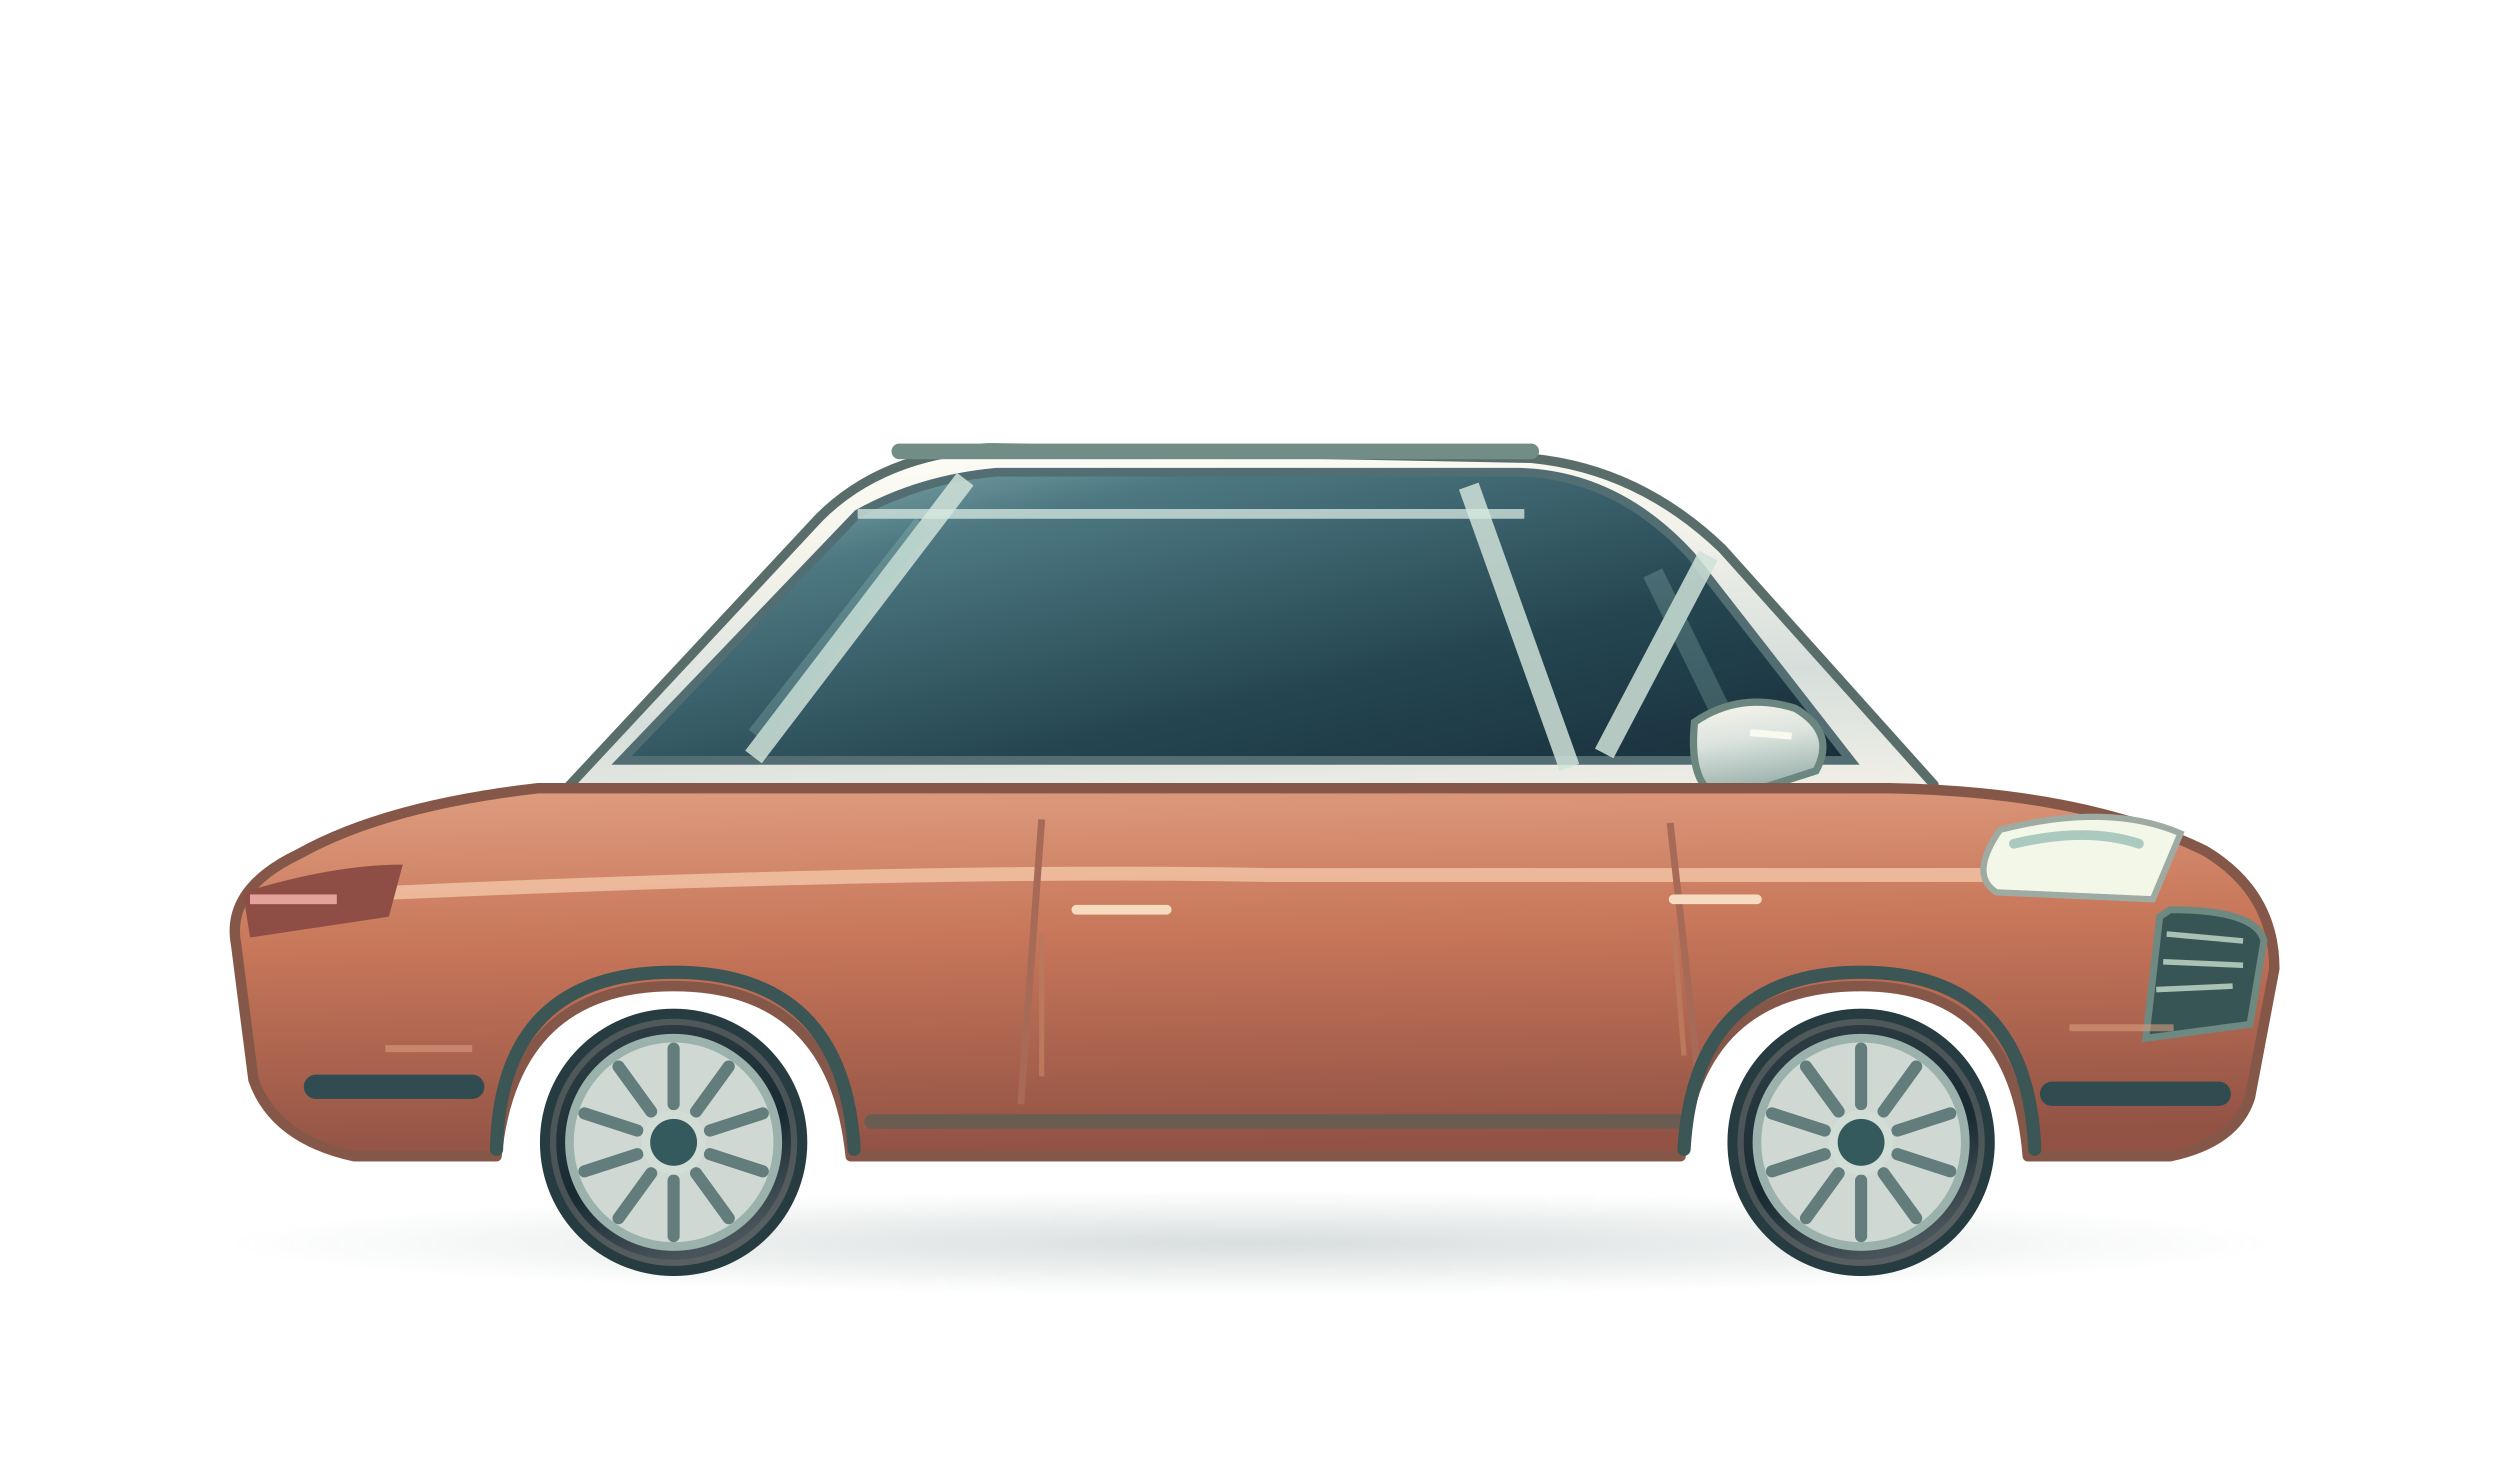
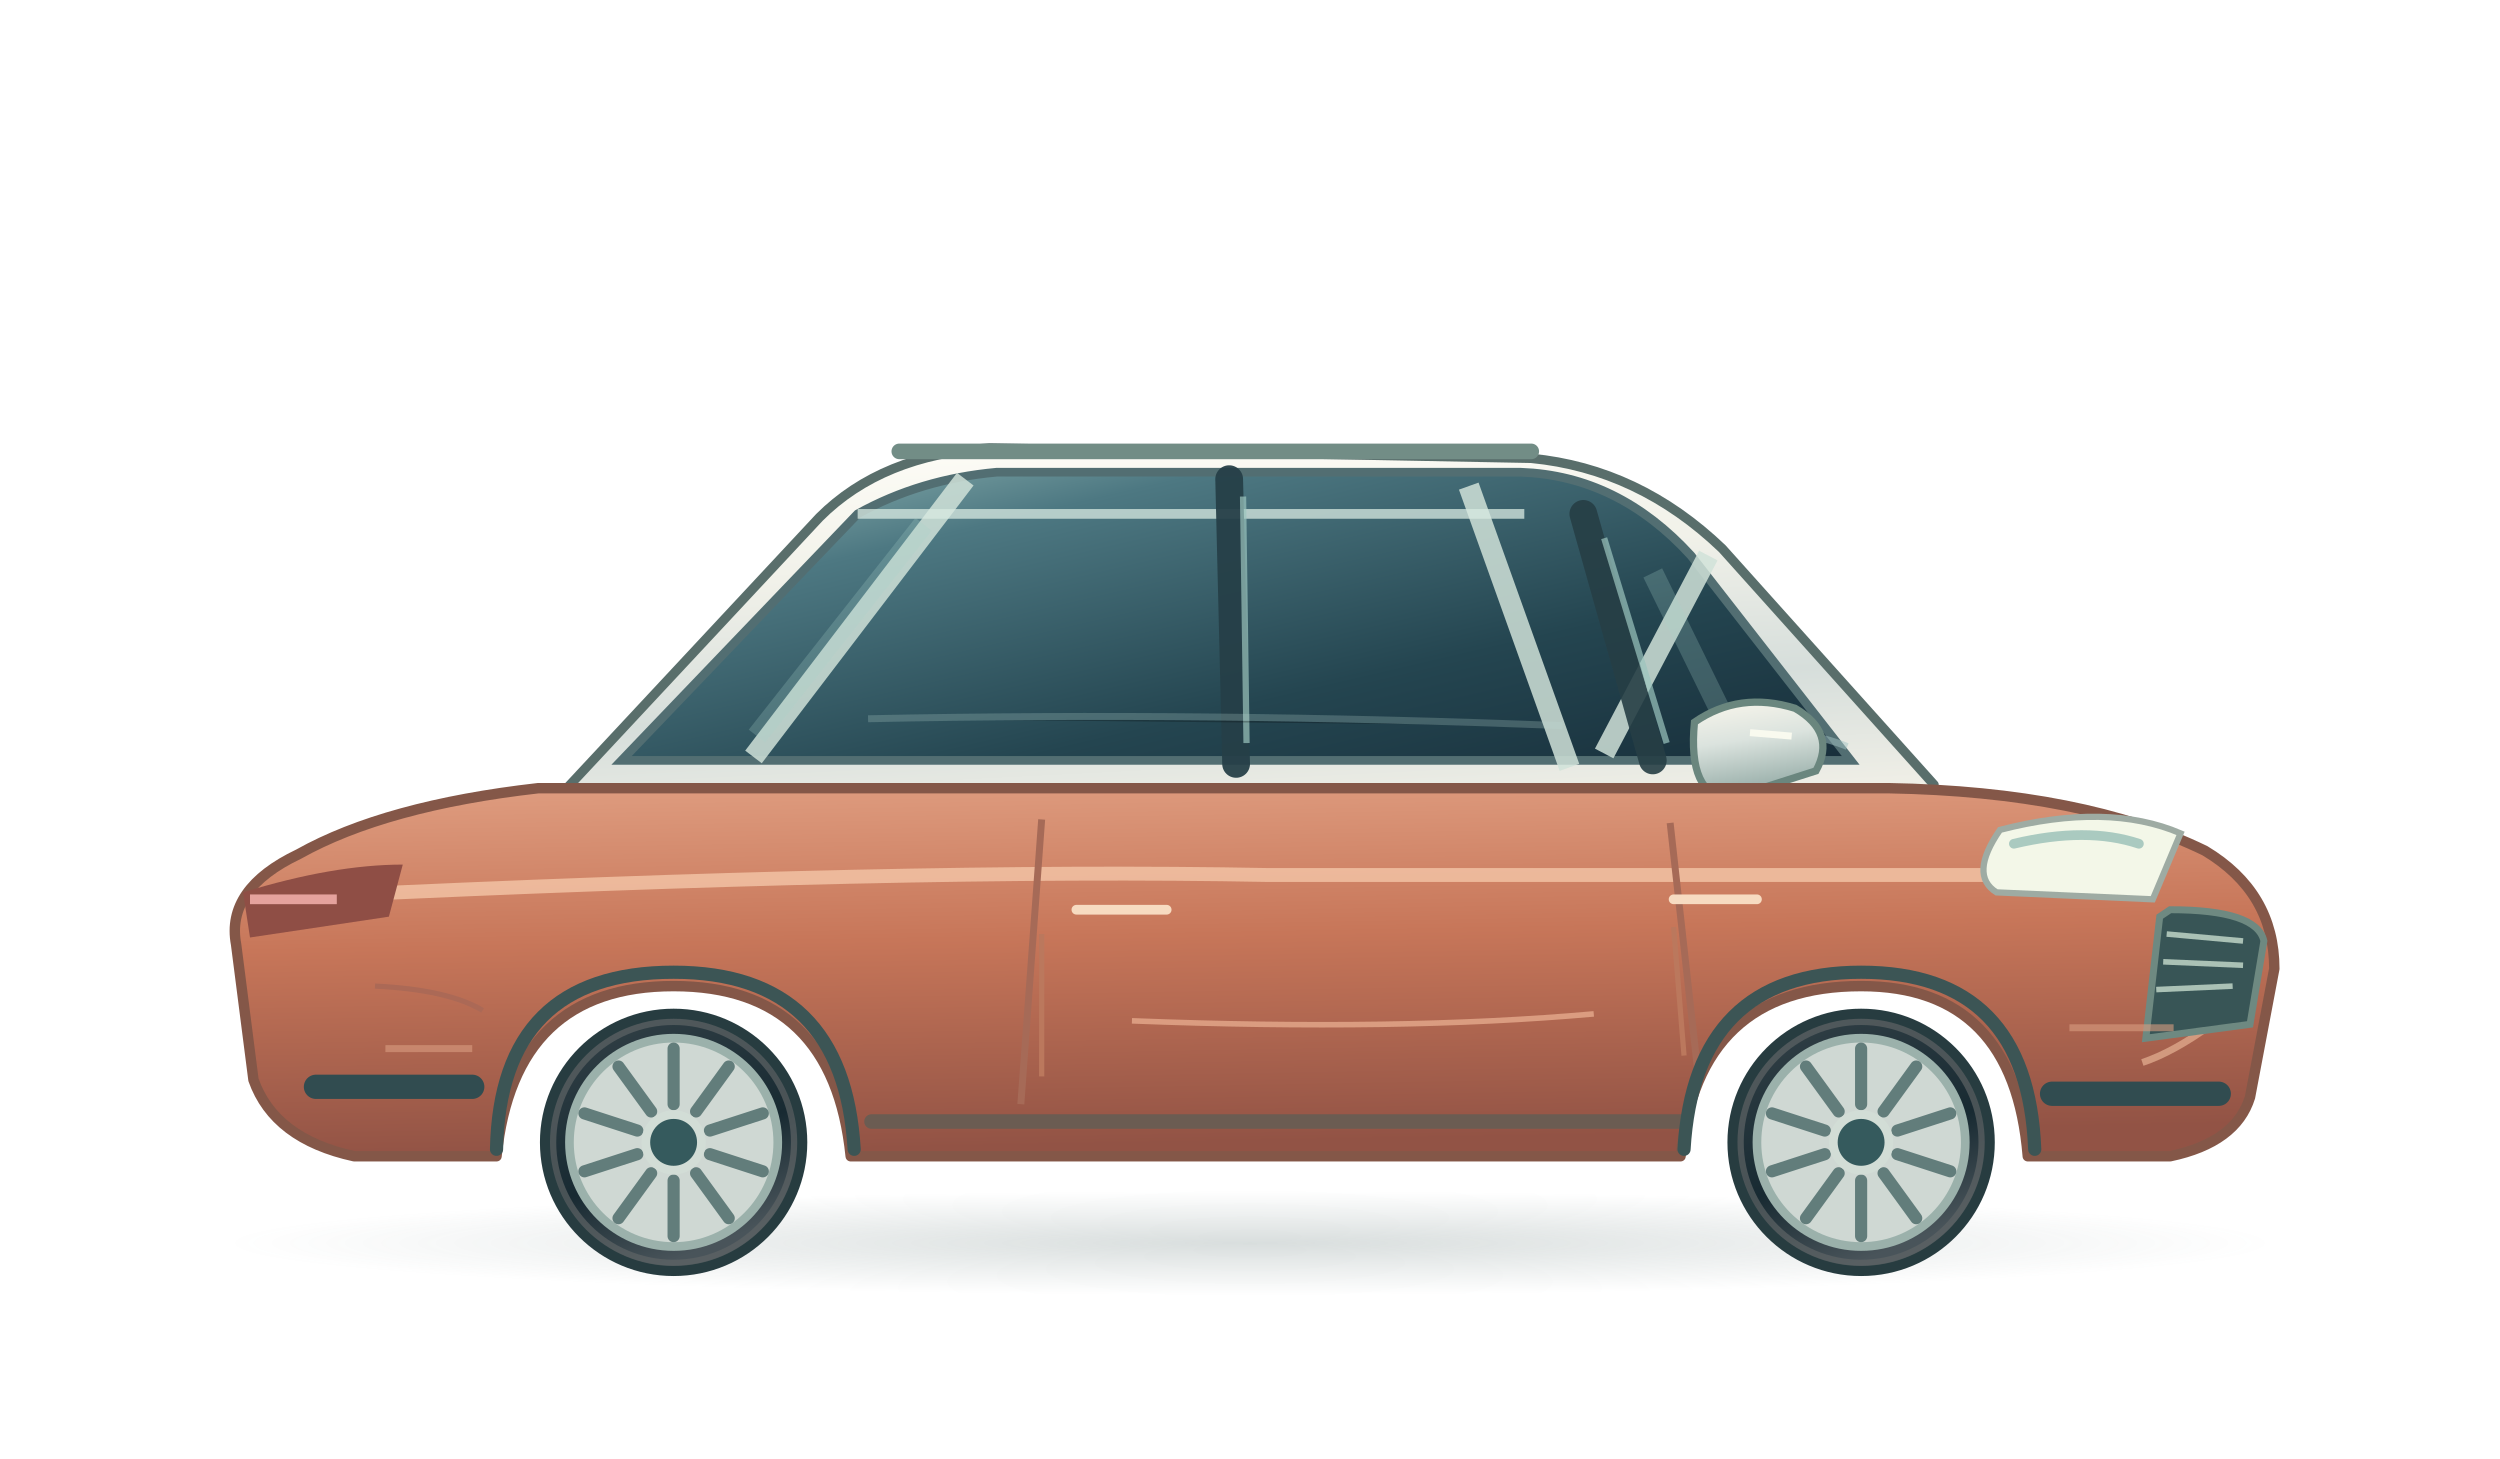
<svg xmlns="http://www.w3.org/2000/svg" width="720" height="420" viewBox="0 0 720 420" role="img" aria-label="SUV familiar contemporáneo de proporciones realistas">
  <defs>
    <linearGradient id="body" x1=".15" y1="0" x2=".3" y2="1">
      <stop stop-color="#FEFDF7" />
      <stop offset=".28" stop-color="#F1F1E9" />
      <stop offset=".57" stop-color="#D6DEDB" />
      <stop offset=".86" stop-color="#F3F1E8" />
      <stop offset="1" stop-color="#ADBDB7" />
    </linearGradient>
    <linearGradient id="bodyDeep" x1="0" y1="0" x2=".2" y2="1">
      <stop stop-color="#F9F6EC" />
      <stop offset=".45" stop-color="#DBE3DE" />
      <stop offset="1" stop-color="#94ABA6" />
    </linearGradient>
    <linearGradient id="cab" x1="0" y1="0" x2="1" y2="1">
      <stop stop-color="#95B9B6" />
      <stop offset=".24" stop-color="#4D7882" />
      <stop offset=".66" stop-color="#244550" />
      <stop offset="1" stop-color="#182F3B" />
    </linearGradient>
    <linearGradient id="cab2" x1=".1" y1="0" x2=".5" y2="1">
      <stop stop-color="#CDE2DB" />
      <stop offset=".4" stop-color="#76A9AE" />
      <stop offset="1" stop-color="#335B68" />
    </linearGradient>
    <linearGradient id="terra" x1="0" y1="0" x2=".1" y2="1">
      <stop stop-color="#DF9D80" />
      <stop offset=".44" stop-color="#C77659" />
      <stop offset="1" stop-color="#925345" />
    </linearGradient>
    <linearGradient id="terraLight" x1=".1" y1="0" x2=".1" y2="1">
      <stop stop-color="#E2B99E" />
      <stop offset="1" stop-color="#BD765E" />
    </linearGradient>
    <linearGradient id="sea" x1="0" y1="0" x2=".1" y2="1">
      <stop stop-color="#74A9AC" />
      <stop offset="1" stop-color="#2C646E" />
    </linearGradient>
    <linearGradient id="steel" x1=".2" y1="0" x2=".7" y2="1">
      <stop stop-color="#EAF1E9" />
      <stop offset=".2" stop-color="#BACCC6" />
      <stop offset=".58" stop-color="#849A96" />
      <stop offset=".8" stop-color="#E1E7DC" />
      <stop offset="1" stop-color="#7A948F" />
    </linearGradient>
    <linearGradient id="wheel" x1="0" y1="0" x2=".4" y2="1">
      <stop stop-color="#354349" />
      <stop offset=".65" stop-color="#182A32" />
      <stop offset="1" stop-color="#49545A" />
    </linearGradient>
    <radialGradient id="shade">
      <stop stop-color="#506866" stop-opacity=".22" />
      <stop offset="1" stop-color="#506866" stop-opacity="0" />
    </radialGradient>
  </defs>
  <ellipse cx="360" cy="358" rx="298" ry="15" fill="url(#shade)" />
  <path d="m153 238 83-89q18-18 49-20l156 3q31 3 55 26l61 68-6 38-397-2Z" fill="url(#body)" stroke="#596E6B" stroke-width="2.7" stroke-linejoin="round" />
  <path d="M247 148q18-10 40-12h151q28 1 49 24l46 59H179Z" fill="url(#cab)" stroke="#526E72" stroke-width="2.5" />
  <path d="M259 130h182" stroke="#728D86" stroke-width="4.5" stroke-linecap="round" />
  <path d="m278 138-61 80m206-78 29 81m40-61-30 57" stroke="#D1E2D9" stroke-width="6" opacity=".84" />
  <path d="M247 148h192" stroke="#D8EAE1" stroke-width="2.8" opacity=".75" />
+   <path d="M354 138 356 220" stroke="#253F47" stroke-width="8" stroke-linecap="round" opacity=".94" />
+   <path d="M456 148 476 219" stroke="#263E45" stroke-width="8" stroke-linecap="round" opacity=".9" />
+   <path d="M358 143 359 214m103-59 18 59" stroke="#9BC4BE" stroke-width="1.8" opacity=".7" />
+   <path d="M250 207q99-2 200 2" stroke="#BDDAD3" stroke-width="2" opacity=".24" />
+   <path d="M496 209q24 1 36 6" stroke="#A3C3C4" stroke-width="2" opacity=".5" />
  <path d="m266 151-48 61m258-47 25 51" stroke="#A9D1C9" stroke-width="6" opacity=".24" />
  <path d="M488 208q13-9 29-4 12 7 6 18l-25 8q-12-1-10-22Z" fill="url(#bodyDeep)" stroke="#6A867E" stroke-width="2.1" />
  <path d="m504 211 12 1" stroke="#F9FAEF" stroke-width="2" />
  <path d="M86 246q25-14 69-19h389q56 1 91 18 20 12 20 34l-7 37q-4 13-23 17h-41  q-4-49-48-49-47 0-52 49H245q-5-49-51-49-46 0-51 49h-41q-23-5-29-22l-5-39q-3-16 18-26Z" fill="url(#terra)" stroke="#845748" stroke-width="3" stroke-linejoin="round" />
  <path d="M93 258q169-8 272-6l253 0" fill="none" stroke="#F4C6A7" stroke-width="4" stroke-linecap="round" opacity=".8" />
  <path d="M300 236 294 318m187-81 8 72" fill="none" stroke="#A66A57" stroke-width="2" />
  <path d="M310 262h26m146-3h24" stroke="#F7DBC1" stroke-width="2.8" stroke-linecap="round" />
  <path d="m300 269 0 41m182-43 3 37" stroke="#BB785D" stroke-width="1.5" />
+   <path d="M326 294q77 3 133-2" fill="none" stroke="#F1B99A" stroke-width="1.6" opacity=".65" />
+   <path d="M617 306q9-3 20-11" stroke="#E1AC8F" stroke-width="2" fill="none" opacity=".75" />
+   <path d="M108 284q21 1 31 7" stroke="#AB6956" stroke-width="1.5" fill="none" />
  <path d="M576 239q31-8 52 1l-8 19-45-2q-8-5 1-18Z" fill="#F3F7E8" stroke="#9EABA3" stroke-width="1.8" />
  <path d="M580 243q21-5 36 0" fill="none" stroke="#AACAC0" stroke-width="2.8" stroke-linecap="round" />
  <path d="M625 262q25 0 27 9l-4 24-30 4 4-35Z" fill="#385556" stroke="#6E8981" stroke-width="2" />
  <g stroke="#AAC1B5" stroke-width="1.6">
    <path d="m624 269 22 2m-23 6 23 1m-25 7 22-1" />
  </g>
  <path d="M70 257q26-8 46-8l-4 15-40 6Z" fill="#8F4E45" />
  <path d="M72 259h25" stroke="#E5A29D" stroke-width="2.8" />
  <path d="M251 323h233" stroke="#6B5C52" stroke-width="4.2" stroke-linecap="round" />
  <path d="M91 313h45m455 2h48" stroke="#314C50" stroke-width="7" stroke-linecap="round" />
  <g>
    <circle cx="194" cy="329" r="37" fill="url(#wheel)" stroke="#273C40" stroke-width="3" />
    <circle cx="194" cy="329" r="30" fill="#CFD8D3" stroke="#9BB1AB" stroke-width="2.5" />
    <path d="M194.00 318.00 194.00 302.00" stroke="#627D7B" stroke-width="3.5" stroke-linecap="round" />
    <path d="M200.47 320.10 209.87 307.16" stroke="#627D7B" stroke-width="3.5" stroke-linecap="round" />
    <path d="M204.46 325.60 219.68 320.66" stroke="#627D7B" stroke-width="3.5" stroke-linecap="round" />
    <path d="M204.46 332.40 219.68 337.34" stroke="#627D7B" stroke-width="3.5" stroke-linecap="round" />
    <path d="M200.47 337.90 209.87 350.84" stroke="#627D7B" stroke-width="3.5" stroke-linecap="round" />
    <path d="M194.00 340.00 194.00 356.00" stroke="#627D7B" stroke-width="3.5" stroke-linecap="round" />
    <path d="M187.53 337.90 178.13 350.84" stroke="#627D7B" stroke-width="3.5" stroke-linecap="round" />
    <path d="M183.54 332.40 168.32 337.34" stroke="#627D7B" stroke-width="3.5" stroke-linecap="round" />
    <path d="M183.54 325.60 168.32 320.66" stroke="#627D7B" stroke-width="3.5" stroke-linecap="round" />
    <path d="M187.53 320.10 178.13 307.16" stroke="#627D7B" stroke-width="3.5" stroke-linecap="round" />
    <circle cx="194" cy="329" r="8" fill="#355A5D" stroke="#D2DDD6" stroke-width="2.5" />
    <circle cx="194" cy="329" r="34.7" fill="none" stroke="#5E6566" stroke-opacity=".7" stroke-width="1.8" />
  </g>
  <g>
    <circle cx="536" cy="329" r="37" fill="url(#wheel)" stroke="#273C40" stroke-width="3" />
    <circle cx="536" cy="329" r="30" fill="#CFD8D3" stroke="#9BB1AB" stroke-width="2.5" />
    <path d="M536.00 318.00 536.00 302.00" stroke="#627D7B" stroke-width="3.5" stroke-linecap="round" />
    <path d="M542.47 320.10 551.87 307.16" stroke="#627D7B" stroke-width="3.5" stroke-linecap="round" />
    <path d="M546.46 325.60 561.68 320.66" stroke="#627D7B" stroke-width="3.5" stroke-linecap="round" />
    <path d="M546.46 332.40 561.68 337.34" stroke="#627D7B" stroke-width="3.5" stroke-linecap="round" />
    <path d="M542.47 337.90 551.87 350.84" stroke="#627D7B" stroke-width="3.5" stroke-linecap="round" />
    <path d="M536.00 340.00 536.00 356.00" stroke="#627D7B" stroke-width="3.5" stroke-linecap="round" />
    <path d="M529.53 337.90 520.13 350.84" stroke="#627D7B" stroke-width="3.5" stroke-linecap="round" />
    <path d="M525.54 332.40 510.32 337.34" stroke="#627D7B" stroke-width="3.5" stroke-linecap="round" />
    <path d="M525.54 325.60 510.32 320.66" stroke="#627D7B" stroke-width="3.5" stroke-linecap="round" />
    <path d="M529.53 320.10 520.13 307.16" stroke="#627D7B" stroke-width="3.5" stroke-linecap="round" />
    <circle cx="536" cy="329" r="8" fill="#355A5D" stroke="#D2DDD6" stroke-width="2.5" />
    <circle cx="536" cy="329" r="34.7" fill="none" stroke="#5E6566" stroke-opacity=".7" stroke-width="1.8" />
  </g>
  <path d="M143 331q1-51 51-51 49 0 52 51m239 0q3-51 51-51 48 0 50 51" fill="none" stroke="#3C5555" stroke-width="3.8" stroke-linecap="round" />
  <path d="M111 302h25m460-6h30" stroke="#D99D80" stroke-width="2" opacity=".6" />
</svg>
